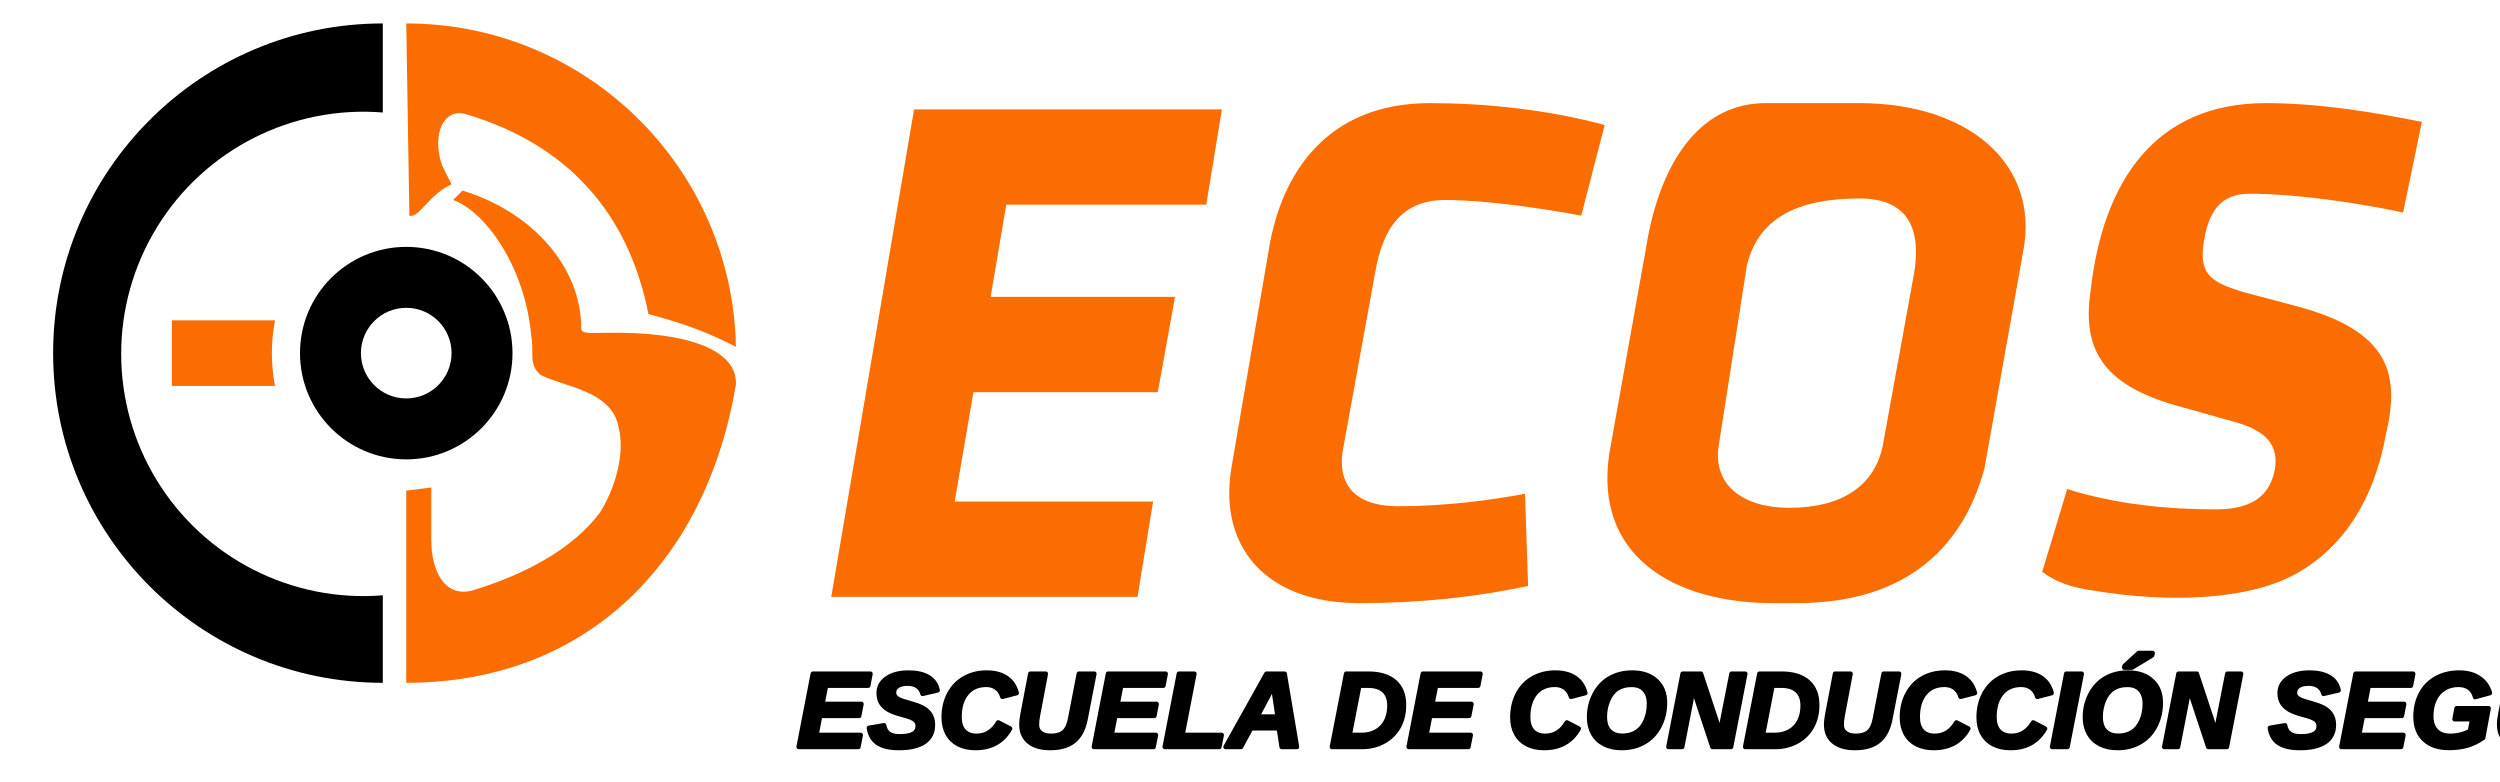
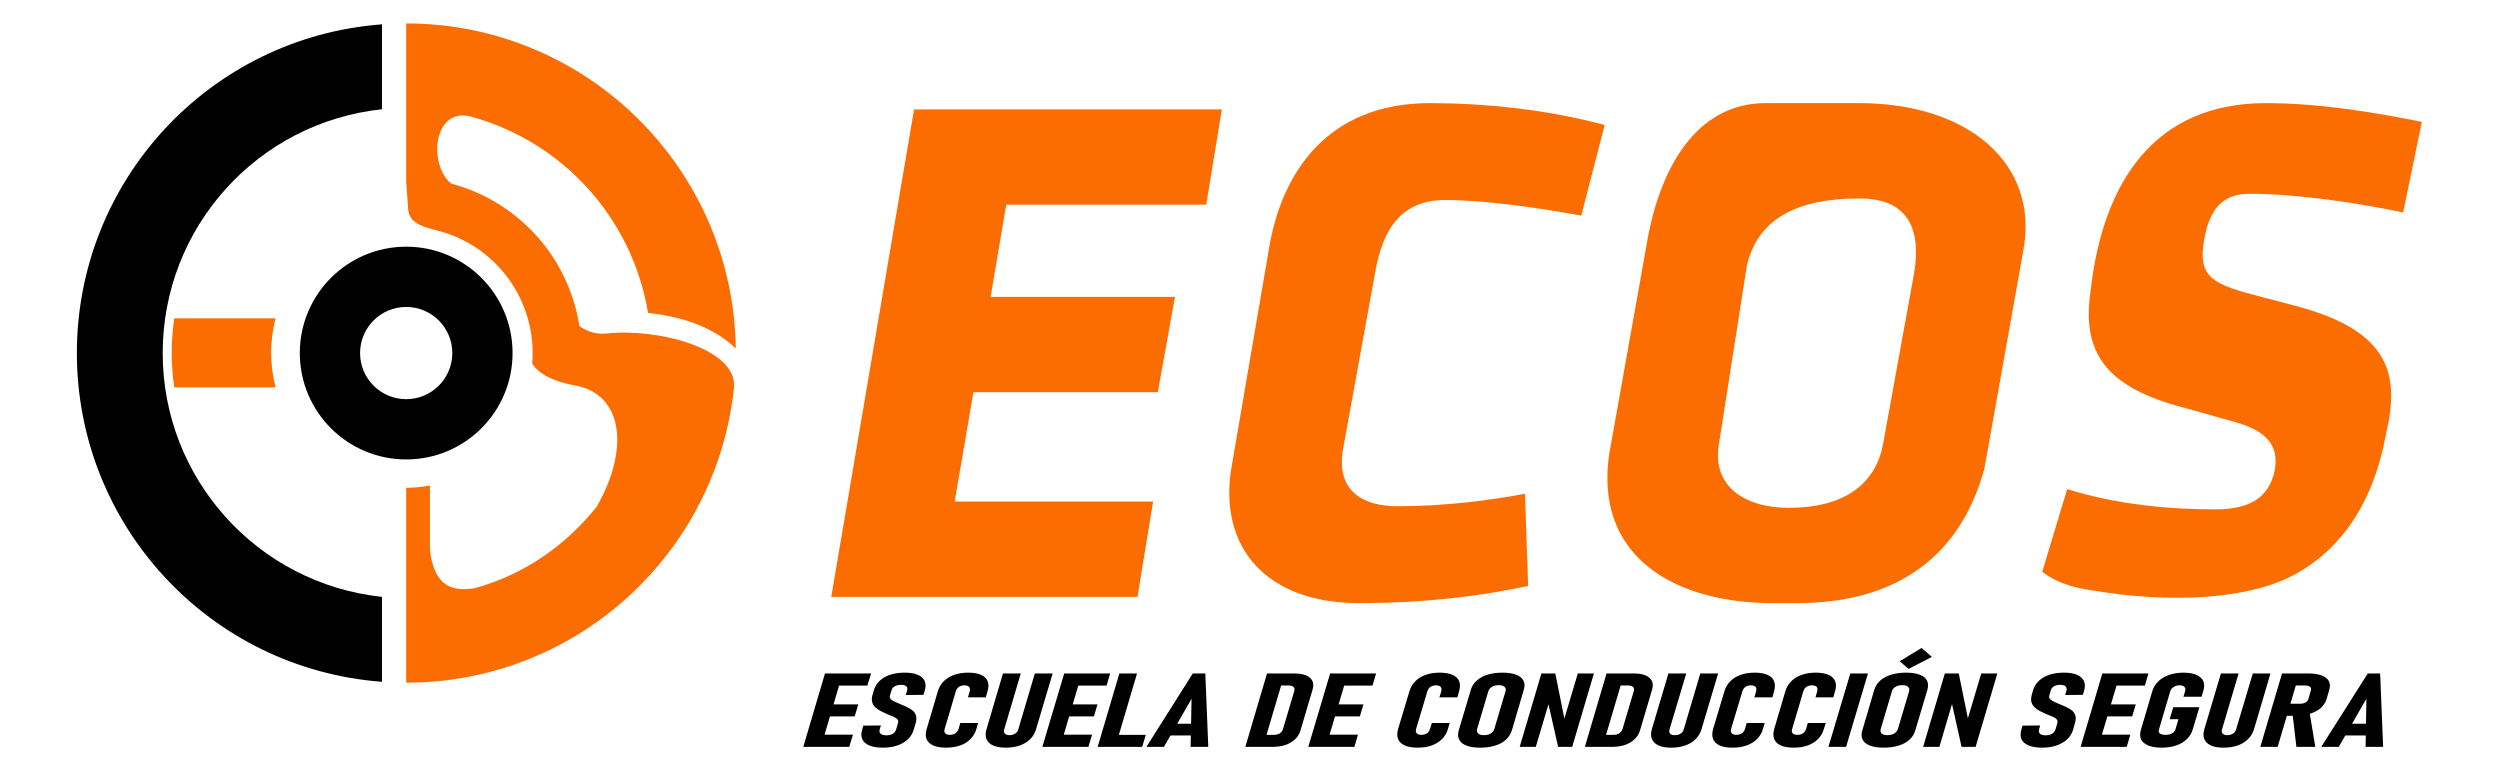
<svg xmlns="http://www.w3.org/2000/svg" viewBox="0 0 1600 500" role="img" aria-label="ECOS Escuela de Conducción Segura">
  <defs>
    <style>
      .o { fill: #FB6D00; }
      .k { fill: #000; }
    </style>
  </defs>
-   <path class="k" d="M245,15 A211,211 0 1 0 245,437 L245,381 A155,155 0 1 1 245,72 Z" />
-   <path class="o" d="M110,205 H176 Q172,226 176,247 H110 Z" />
-   <path class="k" fill-rule="evenodd" d="M260,158 A68,68 0 1 0 260,294 A68,68 0 1 0 260,158 Z M260,197 A29,29 0 1 1 260,255 A29,29 0 1 1 260,197 Z" />
-   <path class="o" d="M260,15 A211,211 0 0 1 471,222 C452,212 434,206 415,201 C402,135 362,92 298,73 C284,69 276,86 283,106 L289,118 C275,124 268,140 262,138 Z" />
-   <path class="o" d="M296,122 C342,136 372,172 372,210 C372,214 378,213 388,213 C440,212 472,224 471,246 C452,360 375,437 260,437 L260,314 L276,312 L276,345 C276,368 286,382 302,378 C335,368 366,352 384,328 C394,312 400,290 396,274 C392,250 362,248 346,240 C338,233 342,226 340,215 C336,170 310,135 290,128 Z" />
+   <g transform="translate(26.2,-7.8) scale(0.2922)">
+     <path fill="#000" d="M747,80 A722,722 0 0 0 747,1520 L747,1334 A537,537 0 0 1 747,266 Z" />
+     <path fill="#FB6D00" d="M292,724 H514 A296,296 0 0 0 514,875 H292 A514,514 0 0 1 292,724 Z" />
+     <path fill="#000" fill-rule="evenodd" d="M800,567 A233,233 0 1 0 800,1033 A233,233 0 1 0 800,567 Z M800,699 A101,101 0 1 1 800,901 A101,101 0 1 1 800,699 Z" />
+     <path fill="#FB6D00" d="     M800,78     A722,722 0 0 1 1521.9,790     C1480,750 1420,722 1329.7,712     A537,537 0 0 0 941.6,282     C885,268 868,320 868,352     C868,385 880,415 899.3,429     A384,384 0 0 1 1179.4,741     C1195,752 1215,760 1240,757     C1350,745 1525,790 1518.1,875     A722,722 0 0 1 800,1522     L800,1095     C820,1095 835,1093 852,1090     L852,1230     C860,1300 890,1325 950,1315     C1060,1285 1150,1220 1217,1137     C1290,1010 1275,890 1170,871     C1120,862 1090,845 1076,823     A277,277 0 0 0 861.8,530     C815,518 805,505 804,480     L800,425     Z" />
+   </g>
  <g class="o">
    <path d="M585,70 H782 L772,131 H644 L634,190 H752 L741,251 H623 L611,321 H738 L728,382 H532 Z" />
    <path d="M1027,80 C990,70 950,66 915,66 C850,66 820,110 812,160 L788,300 C780,350 810,386 870,386 C910,386 945,382 978,375 L976,316 C955,320 925,324 895,324 C865,324 855,308 860,285 L880,175 C885,145 898,128 925,128 C950,128 985,133 1012,138 Z" />
    <path fill-rule="evenodd" d="M1130,66 H1190 C1260,66 1305,105 1295,160 L1270,300 C1255,355 1215,386 1150,386 H1135 C1070,386 1020,355 1030,290 L1055,150 C1065,100 1090,66 1130,66 Z M1190,127 C1150,127 1125,140 1118,170 L1100,285 C1096,310 1115,325 1145,325 C1180,325 1200,310 1205,285 L1225,175 C1230,145 1220,127 1190,127 Z" />
    <path d="M1550,78 L1538,136 C1510,130 1470,124 1440,124 C1422,124 1413,134 1410,158 C1408,176 1416,181 1436,187 L1470,196 C1530,212 1536,240 1527,278 C1519,322 1498,352 1468,368 C1438,384 1388,386 1340,378 C1325,376 1315,372 1307,366 L1323,313 C1355,323 1388,326 1418,326 C1443,326 1453,316 1456,300 C1458,286 1452,276 1430,270 L1398,261 C1348,248 1332,226 1338,186 C1346,115 1380,66 1450,66 C1485,66 1520,72 1550,78 Z" />
  </g>
-   <text x="510" y="478" class="k" font-family="Eurostile, 'Bank Gothic', 'Arial Narrow', Arial, sans-serif" font-size="68" font-weight="900" font-style="italic" stroke="#000" stroke-width="3" stroke-linejoin="round" textLength="1030" lengthAdjust="spacingAndGlyphs">ESCUELA DE CONDUCCIÓN SEGURA</text>
+   <path class="k" d="M514.1 478.0 528.0 431.0H539.3L525.4 478.0ZM519.1 478.0 521.4 470.2H545.9L543.5 478.0ZM524.8 458.5 527.2 450.8H549.3L547.0 458.5ZM530.7 438.8 533.0 431.0H557.5L555.1 438.8ZM565.0 478.5Q559.7 478.5 556.4 477.1Q553.1 475.7 551.9 473.2Q550.7 470.6 551.8 466.9L552.5 464.4L563.8 464.3L563.0 466.8Q562.5 468.6 563.6 469.6Q564.7 470.6 567.3 470.6Q569.7 470.6 571.4 469.6Q573.0 468.6 573.5 466.9L574.7 462.8Q575.2 461.3 574.3 460.3Q573.3 459.3 571.6 458.6Q569.8 457.8 567.7 457.0Q565.7 456.1 563.7 455.1Q561.7 454.1 560.2 452.7Q558.7 451.3 558.2 449.3Q557.6 447.3 558.5 444.4L559.2 442.0Q560.8 436.5 566.0 433.5Q571.2 430.5 579.1 430.5Q586.7 430.5 590.1 433.6Q593.5 436.6 591.8 442.1L591.0 444.7L579.7 444.8L580.5 442.2Q581.1 440.3 580.1 439.3Q579.1 438.3 576.7 438.3Q574.3 438.3 572.7 439.2Q571.0 440.1 570.6 441.8L569.6 444.9Q569.1 446.5 570.2 447.6Q571.3 448.6 573.3 449.4Q575.3 450.2 577.5 451.2Q579.4 451.9 581.2 452.9Q583.1 453.8 584.4 455.0Q585.8 456.3 586.3 458.2Q586.8 460.2 586.0 463.0L584.8 466.9Q583.2 472.4 578.0 475.4Q572.8 478.5 565.0 478.5ZM605.4 478.5Q600.4 478.5 597.3 477.1Q594.1 475.7 593.0 473.0Q591.9 470.3 593.1 466.5L600.2 442.5Q601.3 438.7 604.0 436.0Q606.7 433.3 610.7 431.9Q614.6 430.5 619.7 430.5Q624.7 430.5 627.9 431.9Q631.0 433.3 632.1 436.0Q633.2 438.7 632.0 442.5L630.9 446.3H619.5L620.6 442.5Q620.9 441.3 620.7 440.5Q620.4 439.6 619.6 439.1Q618.7 438.6 617.3 438.6Q615.2 438.6 613.7 439.6Q612.2 440.7 611.7 442.5L604.6 466.5Q604.0 468.3 604.9 469.3Q605.8 470.3 607.9 470.3Q610.0 470.3 611.5 469.3Q612.9 468.3 613.5 466.5L614.6 462.7H626.0L624.9 466.5Q623.8 470.3 621.1 473.0Q618.5 475.7 614.5 477.1Q610.5 478.5 605.4 478.5ZM643.7 478.5Q636.3 478.5 633.0 475.4Q629.7 472.2 631.4 466.6L641.9 431.0H653.3L642.7 466.8Q642.2 468.6 643.1 469.5Q644.0 470.5 646.1 470.5Q648.2 470.5 649.7 469.5Q651.2 468.6 651.7 466.8L662.3 431.0H673.7L663.1 466.6Q661.5 472.2 656.3 475.4Q651.1 478.5 643.7 478.5ZM667.1 478.0 681.1 431.0H692.4L678.5 478.0ZM672.2 478.0 674.5 470.2H698.9L696.6 478.0ZM677.9 458.5 680.2 450.8H702.4L700.1 458.5ZM683.8 438.8 686.1 431.0H710.5L708.2 438.8ZM702.5 478.0 716.4 431.0H727.7L713.8 478.0ZM707.1 478.0 709.4 470.3H733.3L731.0 478.0ZM733.7 478.0 763.4 431.0H771.4L773.3 478.0H762.0L762.6 447.2L744.9 478.0ZM746.6 470.7 748.8 463.2H766.9L764.7 470.7ZM804.5 478.0 806.8 470.3H815.3Q817.6 470.3 819.1 469.3Q820.6 468.3 821.1 466.6L828.3 442.4Q828.8 440.6 827.9 439.7Q826.9 438.7 824.7 438.7H816.2L818.5 431.0H828.1Q835.2 431.0 838.4 433.8Q841.5 436.5 840.0 441.5L832.3 467.5Q831.3 470.8 828.9 473.1Q826.4 475.5 822.6 476.8Q818.9 478.0 814.1 478.0ZM797.0 478.0 810.9 431.0H822.2L808.3 478.0ZM837.3 478.0 851.3 431.0H862.6L848.6 478.0ZM842.3 478.0 844.7 470.2H869.1L866.8 478.0ZM848.1 458.5 850.4 450.8H872.6L870.3 458.5ZM854.0 438.8 856.3 431.0H880.7L878.4 438.8ZM907.2 478.5Q902.2 478.5 899.1 477.1Q895.9 475.7 894.8 473.0Q893.7 470.3 894.8 466.5L902.0 442.5Q903.1 438.7 905.8 436.0Q908.5 433.3 912.4 431.9Q916.4 430.5 921.4 430.5Q926.5 430.5 929.6 431.9Q932.8 433.3 933.9 436.0Q934.9 438.7 933.8 442.5L932.7 446.3H921.2L922.4 442.5Q922.7 441.3 922.5 440.5Q922.2 439.6 921.4 439.1Q920.5 438.6 919.0 438.6Q917.0 438.6 915.5 439.6Q914.0 440.7 913.5 442.5L906.3 466.5Q905.8 468.3 906.7 469.3Q907.6 470.3 909.6 470.3Q911.8 470.3 913.3 469.3Q914.7 468.3 915.2 466.5L916.4 462.7H927.8L926.7 466.5Q925.6 470.3 922.9 473.0Q920.2 475.7 916.3 477.1Q912.3 478.5 907.2 478.5ZM947.3 478.5Q942.0 478.5 938.6 477.2Q935.1 475.9 933.9 473.4Q932.6 470.9 933.6 467.4L941.3 441.6Q942.3 438.0 945.1 435.6Q947.8 433.1 952.0 431.8Q956.2 430.5 961.5 430.5Q966.9 430.5 970.3 431.8Q973.7 433.1 975.0 435.6Q976.3 438.0 975.2 441.6L967.6 467.4Q966.5 470.9 963.8 473.4Q961.1 475.9 956.9 477.2Q952.7 478.5 947.3 478.5ZM949.7 470.5Q952.4 470.5 954.1 469.4Q955.9 468.3 956.4 466.4L963.5 442.5Q964.1 440.6 962.9 439.6Q961.8 438.5 959.2 438.5Q956.6 438.5 954.8 439.6Q953.1 440.6 952.5 442.5L945.4 466.4Q944.9 468.3 946.0 469.4Q947.1 470.5 949.7 470.5ZM972.6 478.0 986.5 431.0H995.4L1001.7 462.4L1000.1 463.6L1009.8 431.0H1020.1L1006.2 478.0H997.2L990.5 448.4L992.1 447.1L982.9 478.0ZM1021.8 478.0 1024.1 470.3H1032.6Q1034.8 470.3 1036.4 469.3Q1037.9 468.3 1038.4 466.6L1045.6 442.4Q1046.1 440.6 1045.2 439.7Q1044.2 438.7 1041.9 438.7H1033.4L1035.7 431.0H1045.4Q1052.5 431.0 1055.6 433.8Q1058.8 436.5 1057.3 441.5L1049.6 467.5Q1048.6 470.8 1046.1 473.1Q1043.7 475.5 1039.9 476.8Q1036.2 478.0 1031.4 478.0ZM1014.3 478.0 1028.2 431.0H1039.5L1025.6 478.0ZM1069.6 478.5Q1062.1 478.5 1058.9 475.4Q1055.6 472.2 1057.2 466.6L1067.8 431.0H1079.2L1068.5 466.8Q1068.0 468.6 1068.9 469.5Q1069.8 470.5 1071.9 470.5Q1074.1 470.5 1075.6 469.5Q1077.1 468.6 1077.6 466.8L1088.2 431.0H1099.6L1089.0 466.6Q1087.3 472.2 1082.2 475.4Q1077.0 478.5 1069.6 478.5ZM1108.8 478.5Q1103.8 478.5 1100.6 477.1Q1097.5 475.7 1096.4 473.0Q1095.3 470.3 1096.4 466.5L1103.6 442.5Q1104.7 438.7 1107.4 436.0Q1110.1 433.3 1114.0 431.9Q1118.0 430.5 1123.0 430.5Q1128.1 430.5 1131.2 431.9Q1134.4 433.3 1135.4 436.0Q1136.5 438.7 1135.4 442.5L1134.3 446.3H1122.8L1123.9 442.5Q1124.3 441.3 1124.0 440.5Q1123.8 439.6 1122.9 439.1Q1122.1 438.6 1120.6 438.6Q1118.6 438.6 1117.1 439.6Q1115.6 440.7 1115.1 442.5L1107.9 466.5Q1107.4 468.3 1108.3 469.3Q1109.2 470.3 1111.2 470.3Q1113.4 470.3 1114.8 469.3Q1116.3 468.3 1116.8 466.5L1117.9 462.7H1129.4L1128.3 466.5Q1127.2 470.3 1124.5 473.0Q1121.8 475.7 1117.8 477.1Q1113.9 478.5 1108.8 478.5ZM1147.9 478.5Q1142.8 478.5 1139.7 477.1Q1136.6 475.7 1135.5 473.0Q1134.4 470.3 1135.5 466.5L1142.6 442.5Q1143.7 438.7 1146.4 436.0Q1149.1 433.3 1153.1 431.9Q1157.1 430.5 1162.1 430.5Q1167.1 430.5 1170.3 431.9Q1173.4 433.3 1174.5 436.0Q1175.6 438.7 1174.4 442.5L1173.3 446.3H1161.9L1163.0 442.5Q1163.3 441.3 1163.1 440.5Q1162.9 439.6 1162.0 439.1Q1161.1 438.6 1159.7 438.6Q1157.6 438.6 1156.1 439.6Q1154.6 440.7 1154.1 442.5L1147.0 466.5Q1146.4 468.3 1147.3 469.3Q1148.2 470.3 1150.3 470.3Q1152.5 470.3 1153.9 469.3Q1155.3 468.3 1155.9 466.5L1157.0 462.7H1168.5L1167.3 466.5Q1166.2 470.3 1163.5 473.0Q1160.9 475.7 1156.9 477.1Q1152.9 478.5 1147.9 478.5ZM1195.5 431.0 1181.5 478.0H1170.2L1184.2 431.0ZM1205.6 478.5Q1200.2 478.5 1196.8 477.2Q1193.4 475.9 1192.1 473.4Q1190.8 470.9 1191.9 467.4L1199.5 441.6Q1200.6 438.0 1203.3 435.6Q1206.1 433.1 1210.3 431.8Q1214.5 430.5 1219.8 430.5Q1225.1 430.5 1228.6 431.8Q1232.0 433.1 1233.3 435.6Q1234.5 438.0 1233.5 441.6L1225.8 467.4Q1224.8 470.9 1222.1 473.4Q1219.3 475.9 1215.1 477.2Q1210.9 478.5 1205.6 478.5ZM1207.9 470.5Q1210.6 470.5 1212.4 469.4Q1214.1 468.3 1214.7 466.4L1221.8 442.5Q1222.3 440.6 1221.2 439.6Q1220.1 438.5 1217.4 438.5Q1214.8 438.5 1213.1 439.6Q1211.3 440.6 1210.8 442.5L1203.7 466.4Q1203.1 468.3 1204.2 469.4Q1205.4 470.5 1207.9 470.5ZM1221.5 428.1 1215.8 423.2 1229.8 414.7 1236.4 420.4ZM1230.8 478.0 1244.7 431.0H1253.6L1260.0 462.4L1258.3 463.6L1268.0 431.0H1278.3L1264.4 478.0H1255.4L1248.8 448.4L1250.3 447.1L1241.2 478.0ZM1306.9 478.5Q1301.7 478.5 1298.4 477.1Q1295.0 475.7 1293.8 473.2Q1292.6 470.6 1293.7 466.9L1294.4 464.4L1305.7 464.3L1305.0 466.8Q1304.5 468.6 1305.6 469.6Q1306.7 470.6 1309.2 470.6Q1311.7 470.6 1313.3 469.6Q1314.9 468.6 1315.5 466.9L1316.7 462.8Q1317.1 461.3 1316.2 460.3Q1315.3 459.3 1313.5 458.6Q1311.7 457.8 1309.6 457.0Q1307.6 456.1 1305.6 455.1Q1303.6 454.1 1302.2 452.7Q1300.7 451.3 1300.1 449.3Q1299.6 447.3 1300.4 444.4L1301.1 442.0Q1302.7 436.5 1307.9 433.5Q1313.1 430.5 1321.0 430.5Q1328.6 430.5 1332.0 433.6Q1335.4 436.6 1333.8 442.1L1333.0 444.7L1321.7 444.8L1322.5 442.2Q1323.0 440.3 1322.0 439.3Q1321.0 438.3 1318.7 438.3Q1316.2 438.3 1314.6 439.2Q1313.0 440.1 1312.5 441.8L1311.6 444.9Q1311.1 446.5 1312.2 447.6Q1313.2 448.6 1315.2 449.4Q1317.2 450.2 1319.4 451.2Q1321.3 451.9 1323.2 452.9Q1325.0 453.8 1326.4 455.0Q1327.8 456.3 1328.3 458.2Q1328.8 460.2 1327.9 463.0L1326.8 466.9Q1325.2 472.4 1319.9 475.4Q1314.7 478.5 1306.9 478.5ZM1331.6 478.0 1345.5 431.0H1356.9L1342.9 478.0ZM1336.6 478.0 1338.9 470.2H1363.4L1361.1 478.0ZM1342.4 458.5 1344.7 450.8H1366.9L1364.6 458.5ZM1348.2 438.8 1350.6 431.0H1375.0L1372.7 438.8ZM1390.9 452.6H1407.6L1403.4 466.7Q1402.3 470.4 1399.6 473.0Q1396.9 475.7 1392.8 477.1Q1388.7 478.5 1383.5 478.5Q1378.2 478.5 1374.9 477.1Q1371.6 475.8 1370.3 473.2Q1369.1 470.6 1370.2 467.0L1377.4 442.6Q1378.5 438.8 1381.3 436.1Q1384.0 433.4 1388.1 432.0Q1392.3 430.5 1397.4 430.5Q1402.5 430.5 1405.7 431.9Q1408.9 433.3 1410.1 435.9Q1411.2 438.6 1410.1 442.3L1409.0 445.9H1397.4L1398.5 442.3Q1399.0 440.6 1398.0 439.6Q1397.1 438.6 1395.0 438.6Q1392.7 438.6 1391.1 439.7Q1389.4 440.8 1388.9 442.6L1381.7 467.0Q1381.2 468.5 1382.3 469.4Q1383.5 470.3 1385.9 470.3Q1388.4 470.3 1390.1 469.4Q1391.8 468.4 1392.3 466.8L1394.2 460.3H1388.6ZM1423.1 478.5Q1415.7 478.5 1412.4 475.4Q1409.1 472.2 1410.8 466.6L1421.4 431.0H1432.7L1422.1 466.8Q1421.6 468.6 1422.5 469.5Q1423.4 470.5 1425.5 470.5Q1427.6 470.5 1429.1 469.5Q1430.6 468.6 1431.1 466.8L1441.8 431.0H1453.1L1442.6 466.6Q1440.9 472.2 1435.7 475.4Q1430.6 478.5 1423.1 478.5ZM1457.5 458.1 1459.8 450.4H1471.8Q1474.0 450.4 1475.5 449.6Q1477.0 448.8 1477.4 447.3L1478.9 442.1Q1479.4 440.5 1478.5 439.6Q1477.5 438.7 1475.3 438.7H1463.3L1465.6 431.0H1476.9Q1482.2 431.0 1485.7 432.2Q1489.1 433.5 1490.4 435.8Q1491.7 438.2 1490.7 441.6L1489.1 447.1Q1488.1 450.6 1485.3 453.1Q1482.6 455.5 1478.4 456.8Q1474.2 458.1 1468.8 458.1ZM1446.6 478.0 1460.5 431.0H1471.6L1457.7 478.0ZM1469.7 478.0 1467.2 456.7 1478.0 455.2 1481.8 478.0ZM1485.6 478.0 1515.4 431.0H1523.3L1525.2 478.0H1514.0L1514.5 447.2L1496.8 478.0ZM1498.5 470.7 1500.8 463.2H1518.8L1516.6 470.7Z" />
</svg>
